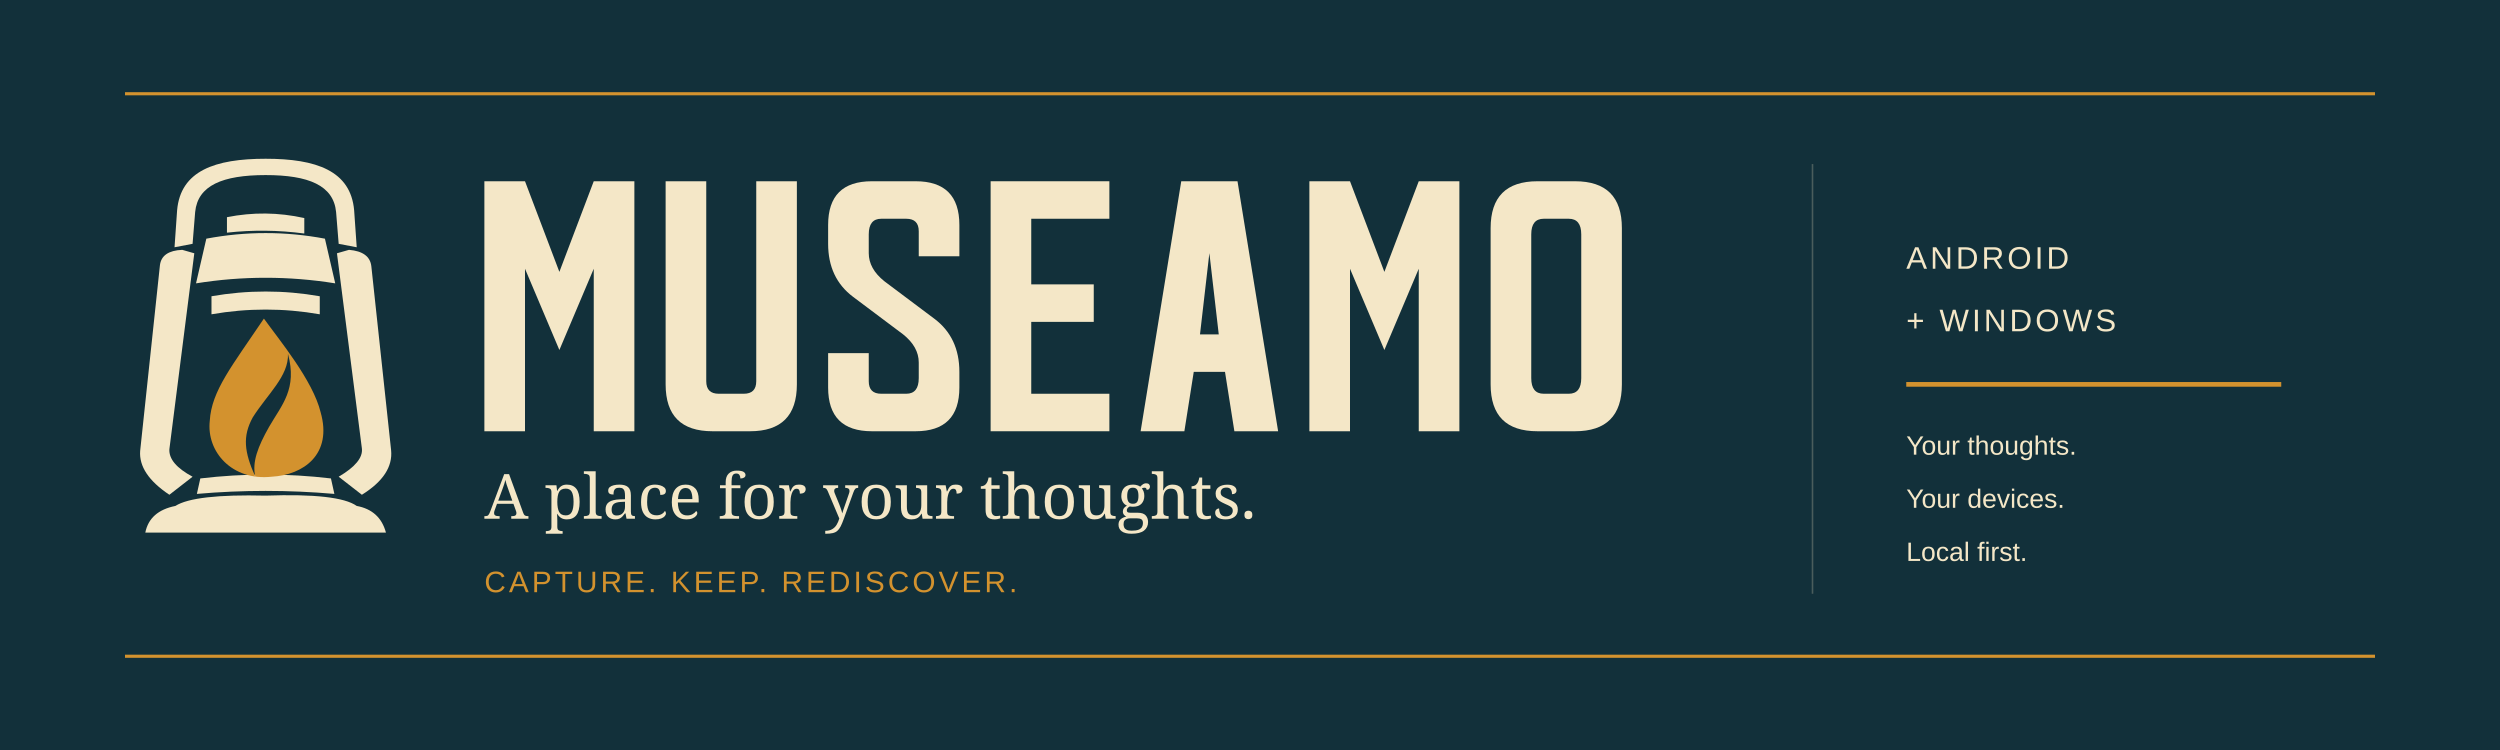
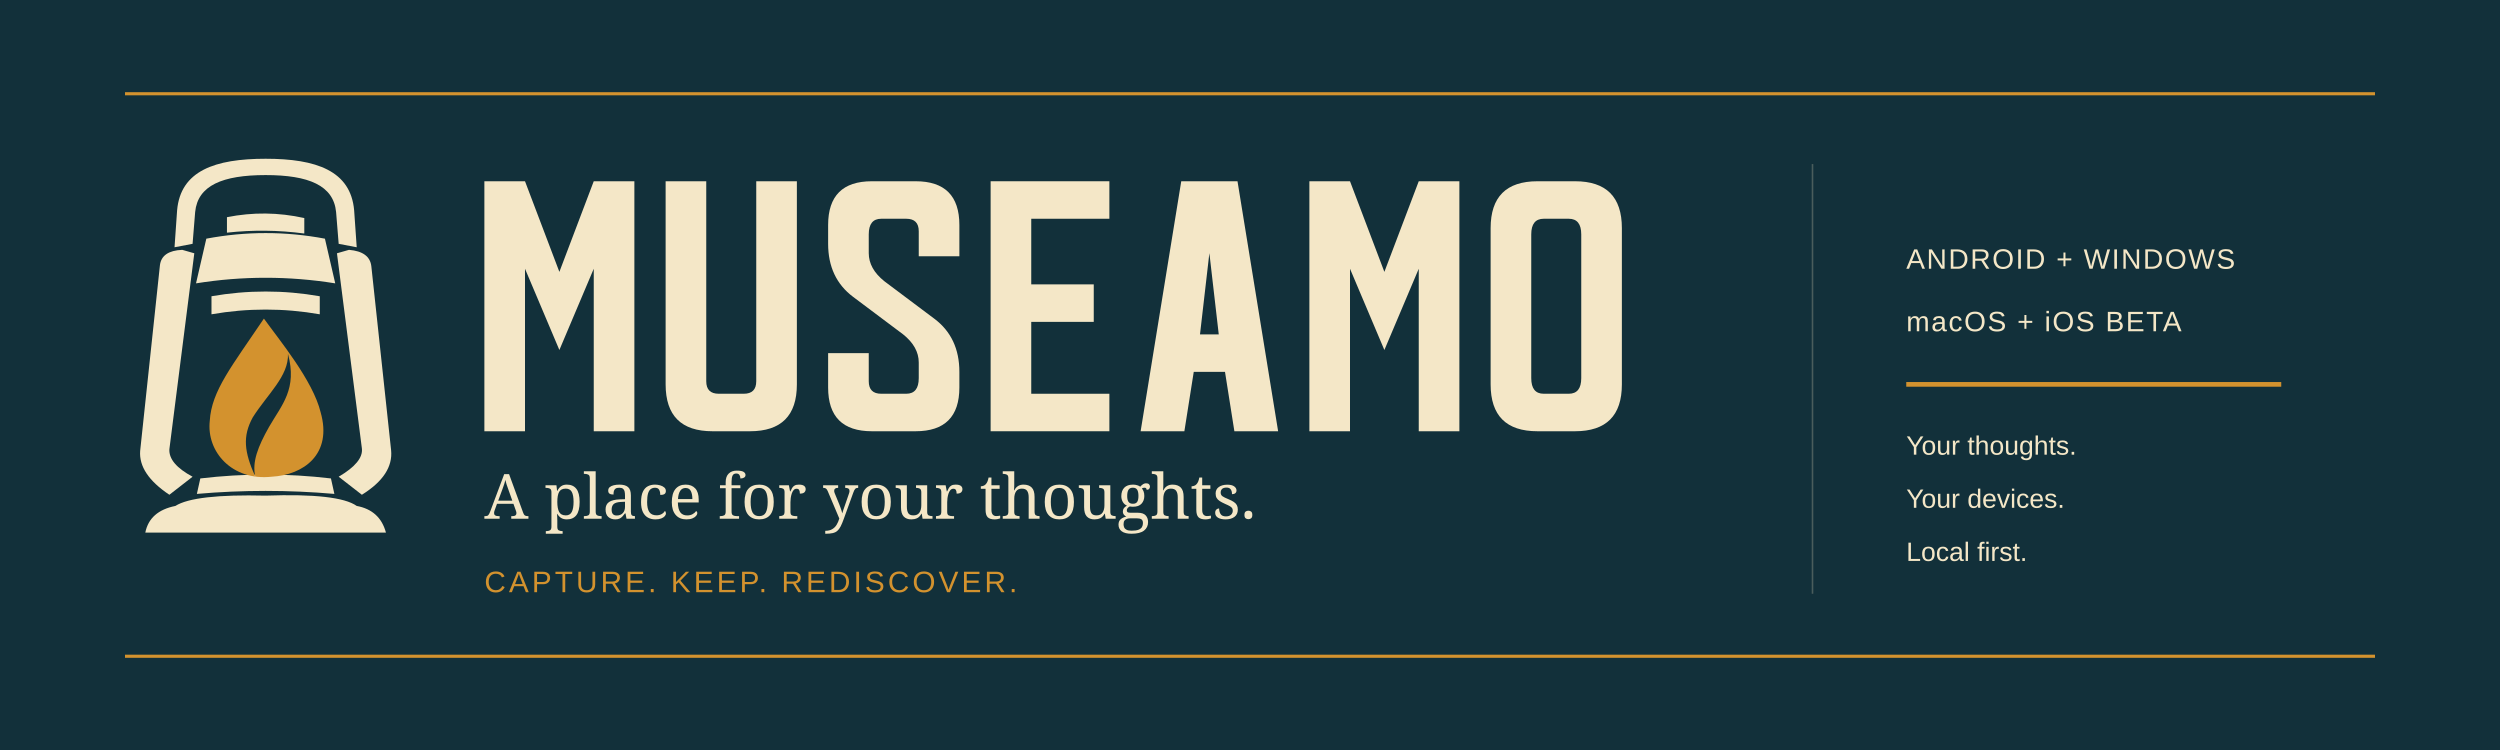
<svg xmlns="http://www.w3.org/2000/svg" width="1600" height="480" viewBox="0 0 1600 480" role="img" aria-labelledby="title desc">
  <rect width="1600" height="480" fill="#12303A" />
  <path d="M80 60H1520M80 420H1520" stroke="#D3922E" stroke-width="2" />
  <g transform="translate(82 95) scale(.55)">
    <g fill="#F4E7C7">
      <path d="M54 115 57 72C61 26 101 12 160 12S259 26 263 72L266 115 245 111 242 74C239 43 210 31 160 31S81 43 78 74L75 111Z" />
      <path d="M115 98V80Q160 71 205 81V99Q160 93 115 98Z" />
      <path d="M91 105Q160 92 229 105L241 157Q160 144 79 157Z" />
      <path d="M97 172Q160 161 223 172V193Q160 182 97 193Z" />
      <path d="M63 118Q39 119 37 136L14 352Q12 379 48 403L75 382Q47 367 48 350L77 122Z" />
      <path d="M257 118Q281 120 283 137L306 351Q309 380 272 403L245 382Q274 365 272 349L243 122Z" />
      <path d="M84 384Q160 375 236 384L240 402Q160 395 80 402Z" />
      <path d="M55 416Q77 402 160 404Q245 401 266 416Q293 421 300 447H20Q25 422 55 416Z" />
    </g>
    <path fill="#D3922E" fill-rule="evenodd" d="M158 198C176 223 215 270 224 307C238 356 204 380 167 382C121 387 91 353 95 317C97 282 121 253 158 198Z M148 382C135 353 133 335 145 313C162 286 187 265 186 239C197 280 179 298 164 324C151 347 144 365 148 382Z" />
  </g>
  <g transform="translate(310 116) scale(2)" fill="#F4E7C7">
    <path transform="translate(0 0)" d="M0 80V0H13L24 29 35 0H48V80H35V28L24 54 13 28V80Z" fill-rule="evenodd" />
    <path transform="translate(58 0)" d="M0 0H13V64Q13 68 17 68H25Q29 68 29 64V0H42V65Q42 80 27 80H15Q0 80 0 65Z" fill-rule="evenodd" />
    <path transform="translate(110 0)" d="M42 14V24H29V16Q29 12 25 12H17Q13 12 13 17V23Q13 28 18 32L34 44Q42 50 42 61V66Q42 80 28 80H14Q0 80 0 66V55H13V64Q13 68 17 68H25Q29 68 29 63V58Q29 53 24 49L8 37Q0 31 0 20V14Q0 0 14 0H28Q42 0 42 14Z" fill-rule="evenodd" />
    <path transform="translate(162 0)" d="M0 0H38V12H13V33H33V45H13V68H38V80H0Z" fill-rule="evenodd" />
    <path transform="translate(210 0)" d="M0 80 13 0H31L44 80H30L27 61H17L14 80Z M19 49H25L22 23Z" fill-rule="evenodd" />
    <path transform="translate(264 0)" d="M0 80V0H13L24 29 35 0H48V80H35V28L24 54 13 28V80Z" fill-rule="evenodd" />
    <path transform="translate(322 0)" d="M15 0H27Q42 0 42 15V65Q42 80 27 80H15Q0 80 0 65V15Q0 0 15 0Z M17 12Q13 12 13 17V63Q13 68 17 68H25Q29 68 29 63V17Q29 12 25 12Z" fill-rule="evenodd" />
  </g>
  <text x="310" y="332" font-family="Georgia,serif" font-size="40" fill="#F4E7C7">A place for your thoughts.</text>
  <text x="310" y="379" font-family="Arial,sans-serif" font-size="19" letter-spacing="2" fill="#D3922E">CAPTURE. KEEP. REDISCOVER.</text>
  <path d="M1160 105V380" stroke="#F4E7C7" stroke-opacity=".25" />
-   <text x="1220" y="172" font-family="Arial,sans-serif" font-size="20" fill="#F4E7C7" letter-spacing="2">ANDROID</text>
-   <text x="1220" y="212" font-family="Arial,sans-serif" font-size="20" fill="#F4E7C7" letter-spacing="2">+ WINDOWS</text>
+   <text x="1220" y="172" font-family="Arial,sans-serif" font-size="18" fill="#F4E7C7" letter-spacing="1">ANDROID + WINDOWS</text>
+   <text x="1220" y="212" font-family="Arial,sans-serif" font-size="18" fill="#F4E7C7" letter-spacing="1">macOS + iOS BETA</text>
  <path d="M1220 246H1460" stroke="#D3922E" stroke-width="3" />
  <text x="1220" y="291" font-family="Arial,sans-serif" font-size="17" fill="#F4E7C7">Your thoughts.</text>
  <text x="1220" y="325" font-family="Arial,sans-serif" font-size="17" fill="#F4E7C7">Your devices.</text>
  <text x="1220" y="359" font-family="Arial,sans-serif" font-size="17" fill="#F4E7C7">Local first.</text>
</svg>
